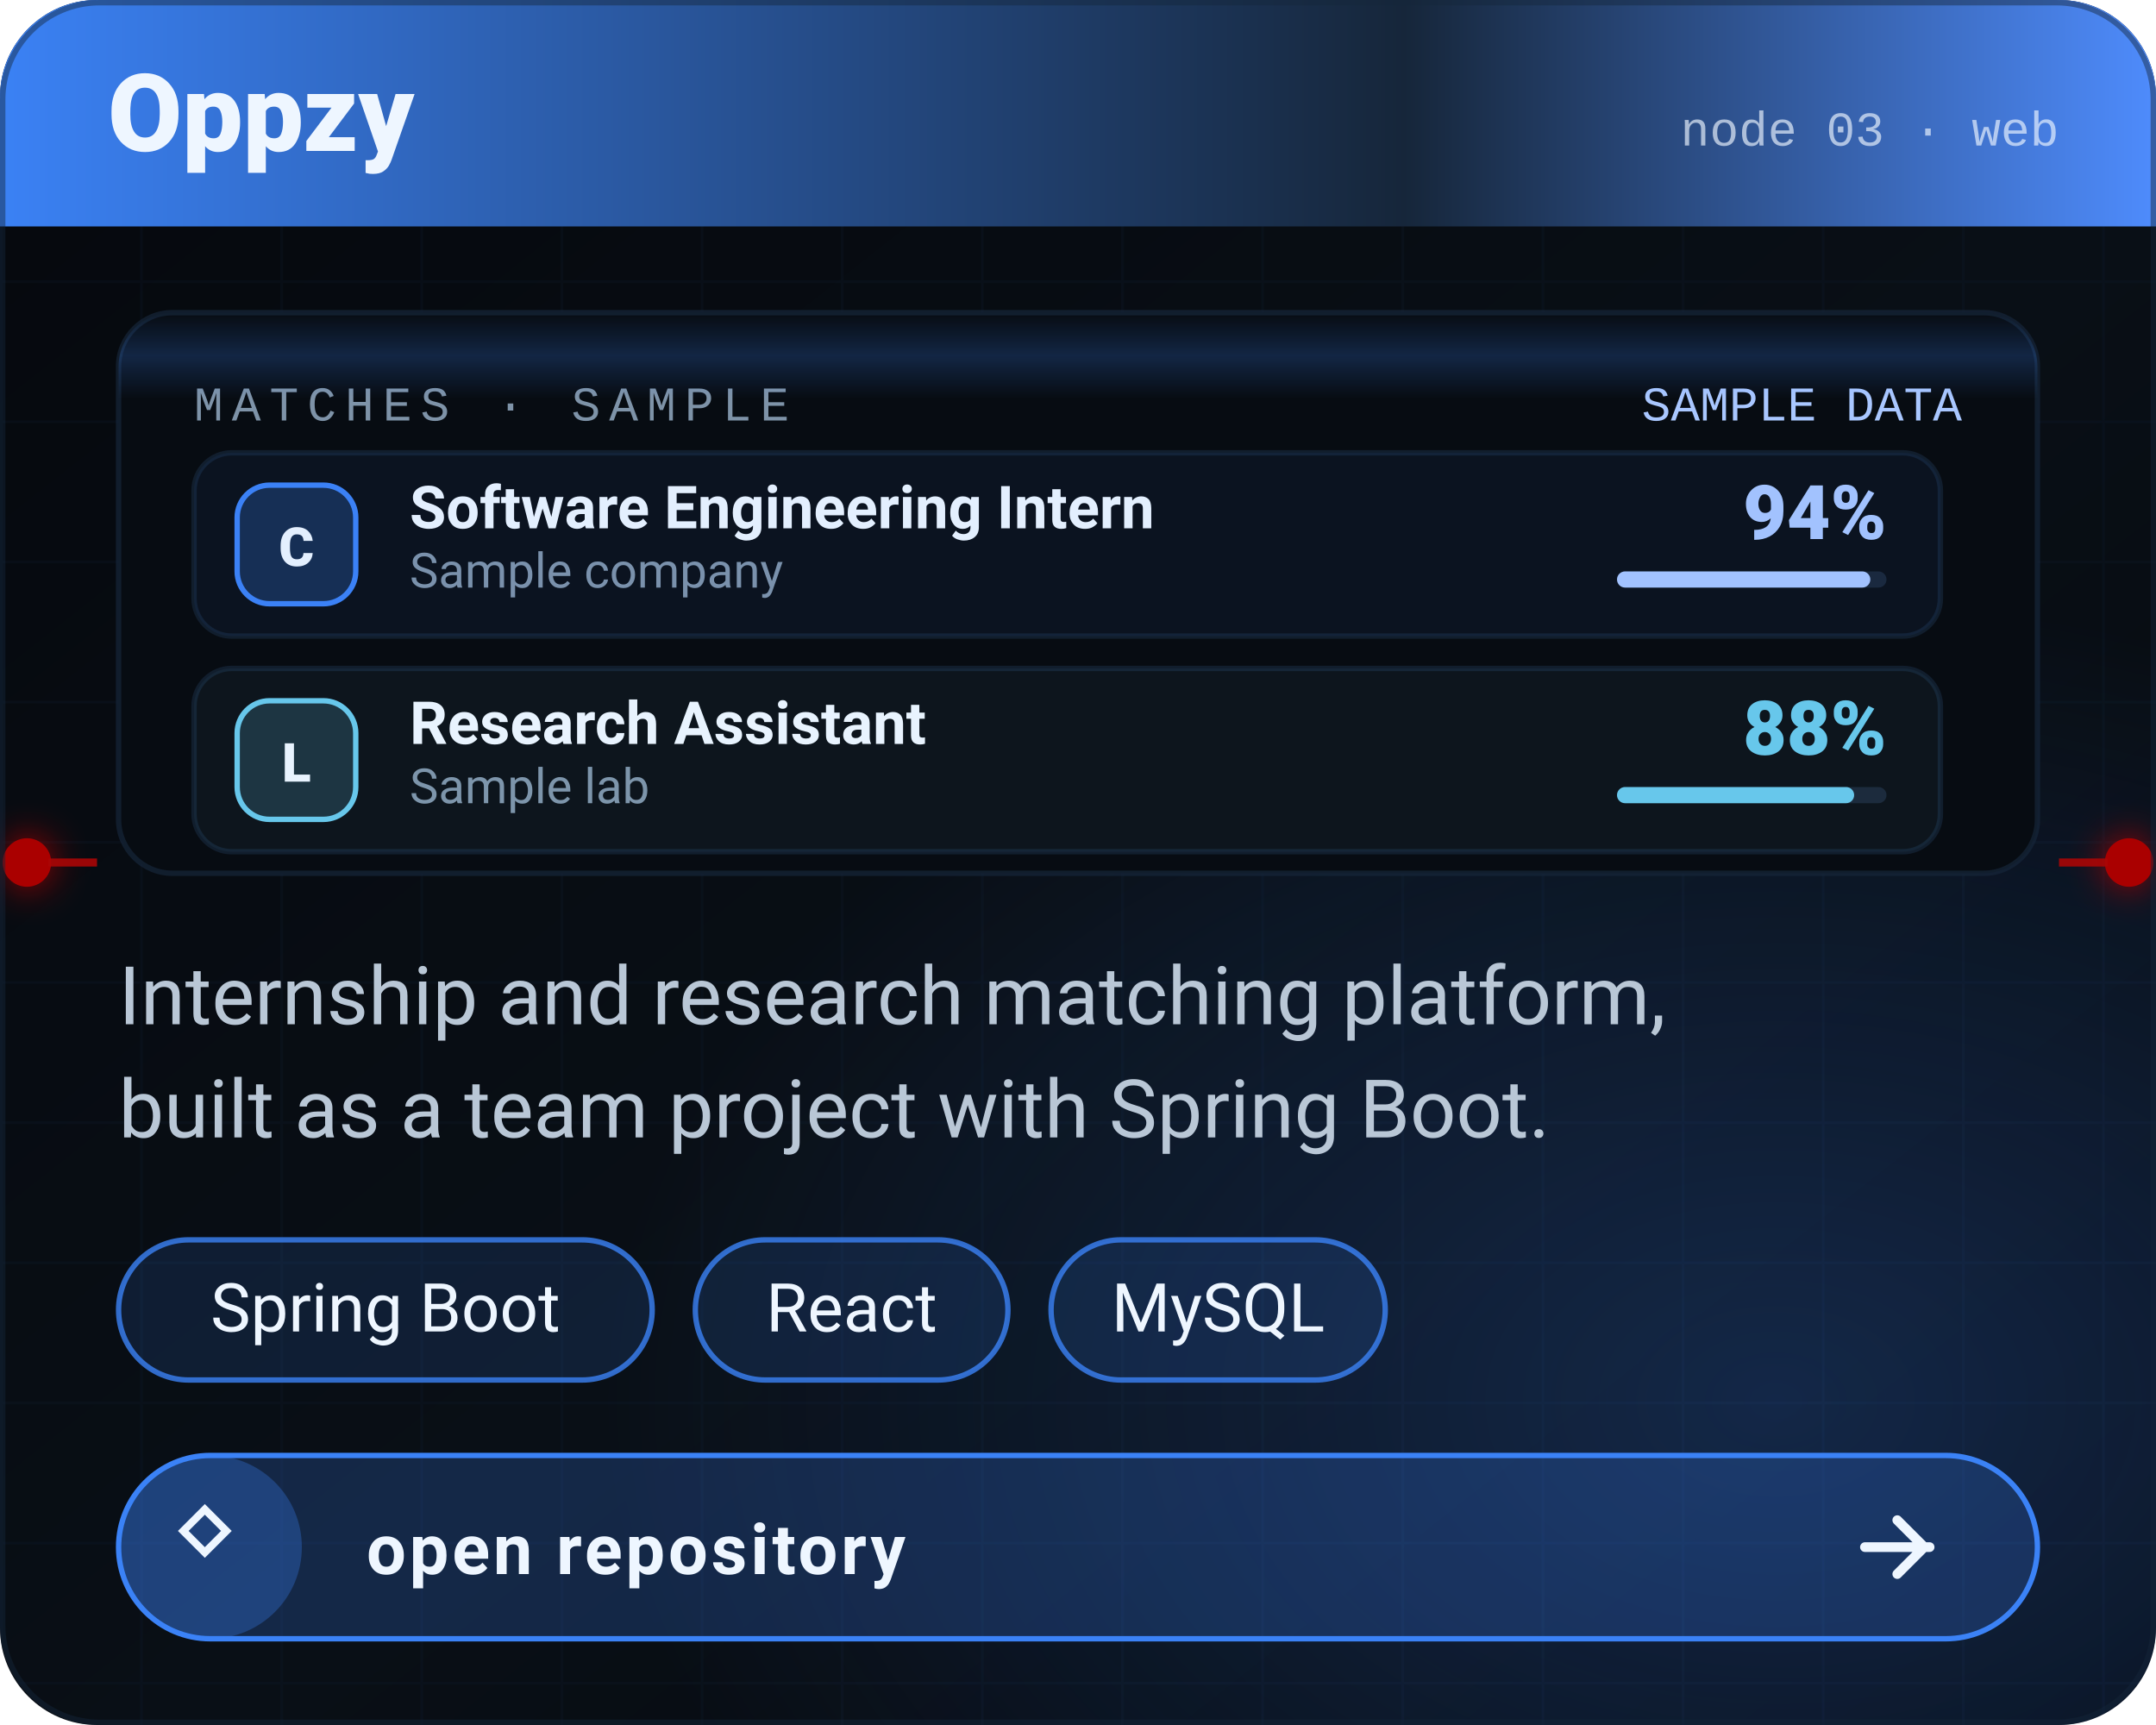
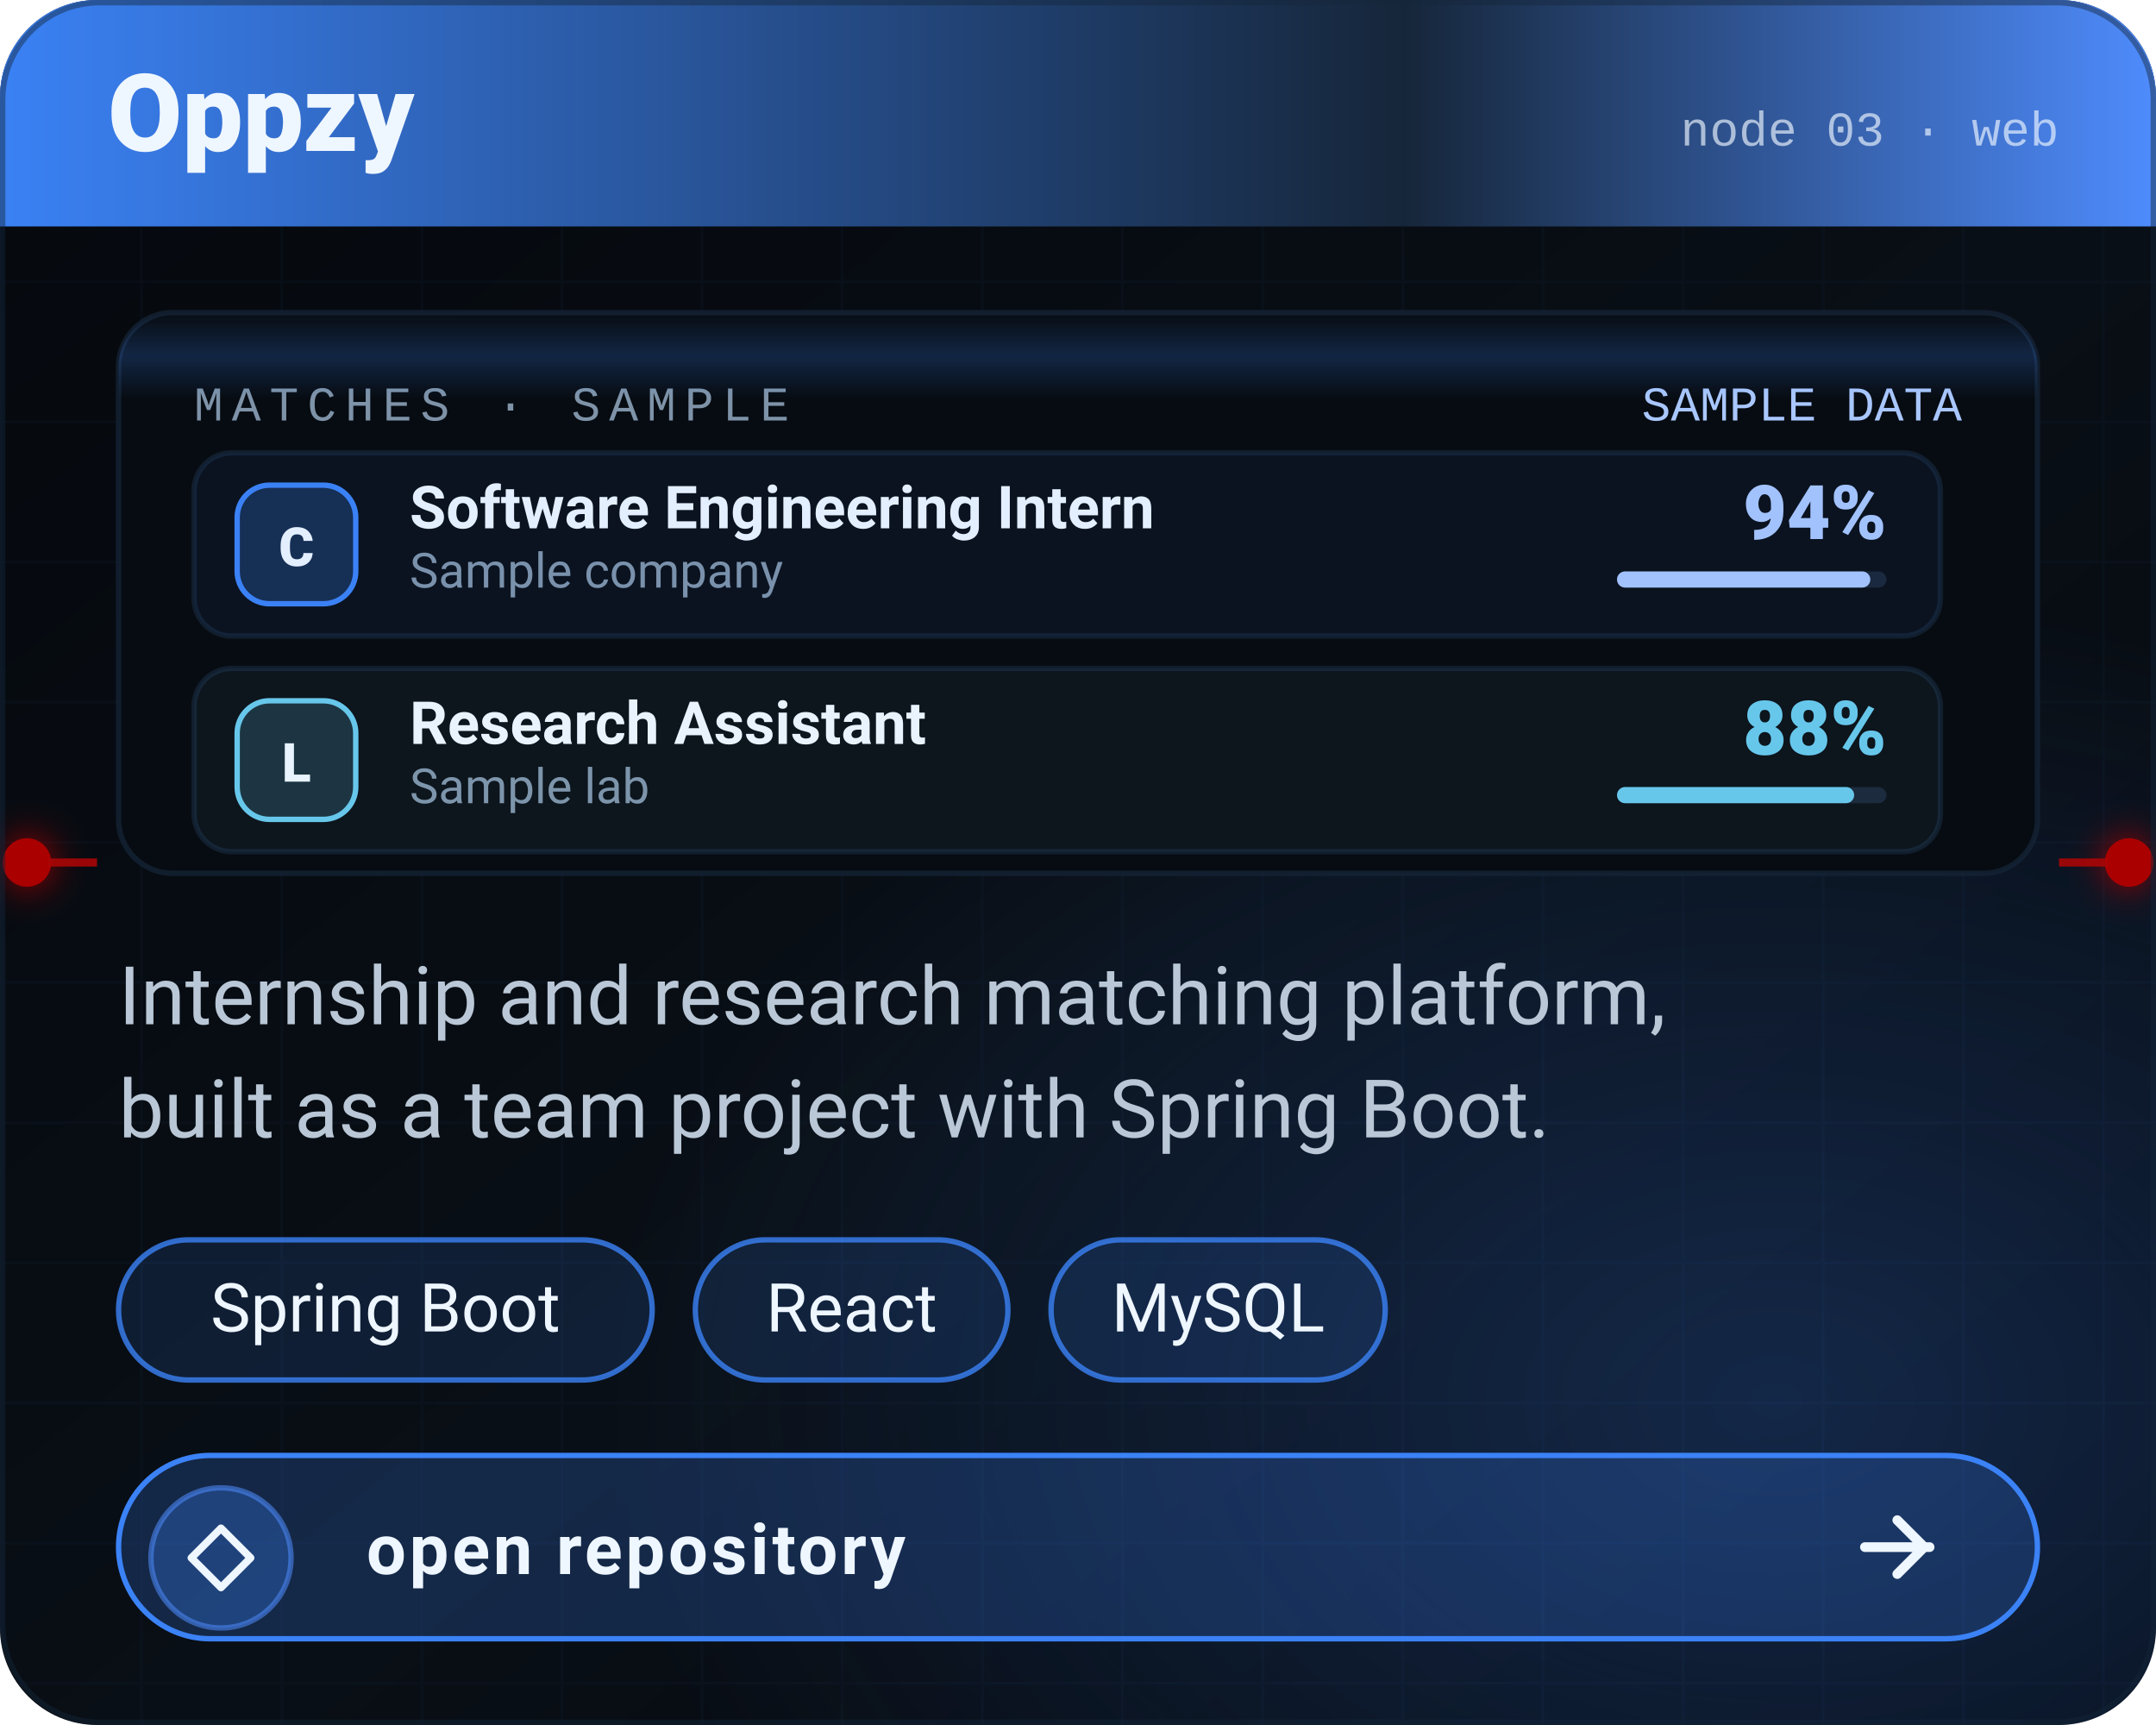
<svg xmlns="http://www.w3.org/2000/svg" viewBox="0 0 400 320" role="img" aria-label="Oppzy — internship and research matching platform built with Spring Boot, React and MySQL">
  <defs>
    <linearGradient id="bg" x1="0" y1="0" x2="1" y2="1">
      <stop offset="0" stop-color="#05080D" />
      <stop offset=".55" stop-color="#090F16" />
      <stop offset="1" stop-color="#05080D" />
    </linearGradient>
    <linearGradient id="head" x1="0" x2="1">
      <stop offset="0" stop-color="#3B82F6" />
      <stop offset=".65" stop-color="#16263A" />
      <stop offset="1" stop-color="#4F8DFF" />
    </linearGradient>
    <linearGradient id="glass" x1="0" y1="0" x2="1" y2="1">
      <stop offset="0" stop-color="#16263A" stop-opacity=".24" />
      <stop offset="1" stop-color="#67C7EB" stop-opacity=".04" />
    </linearGradient>
    <linearGradient id="shine" x1="0" x2="1">
      <stop offset="0" stop-color="#EEF6FF" stop-opacity="0" />
      <stop offset=".5" stop-color="#EEF6FF" stop-opacity=".35" />
      <stop offset="1" stop-color="#EEF6FF" stop-opacity="0" />
    </linearGradient>
    <linearGradient id="scan" x1="0" y1="0" x2="0" y2="1">
      <stop offset="0" stop-color="#3B82F6" stop-opacity="0" />
      <stop offset=".5" stop-color="#3B82F6" stop-opacity=".22" />
      <stop offset="1" stop-color="#3B82F6" stop-opacity="0" />
    </linearGradient>
    <radialGradient id="bloom">
      <stop offset="0" stop-color="#3B82F6" stop-opacity=".24" />
      <stop offset="1" stop-color="#3B82F6" stop-opacity="0" />
    </radialGradient>
    <pattern id="grid" width="26" height="26" patternUnits="userSpaceOnUse">
      <path d="M26 0H0V26" fill="none" stroke="#16263A" stroke-opacity=".18" />
    </pattern>
    <clipPath id="win">
      <rect width="400" height="320" rx="18" />
    </clipPath>
    <clipPath id="prev">
      <rect x="22" y="58" width="356" height="104" rx="10" />
    </clipPath>
    <filter id="glow" x="-80%" y="-80%" width="260%" height="260%">
      <feGaussianBlur stdDeviation="3.5" result="b" />
      <feMerge>
        <feMergeNode in="b" />
        <feMergeNode in="SourceGraphic" />
      </feMerge>
    </filter>
    <style>
.s{font-family:'Segoe UI',system-ui,-apple-system,Roboto,Helvetica,Arial,sans-serif}
.m{font-family:ui-monospace,SFMono-Regular,Menlo,Consolas,'Liberation Mono',monospace}
.pulse{animation:pulse 2.8s ease-in-out infinite}
@keyframes pulse{50%{opacity:.3}}
.p2{animation-delay:1.1s}
.arrow{animation:arrow 2.2s ease-in-out infinite}
@keyframes arrow{50%{transform:translateX(5px)}}
.slide{animation:slide 5s ease-in-out infinite}
@keyframes slide{0%,100%{transform:translateY(0)}50%{transform:translateY(-2px)}}
.shinex{animation:shinex var(--sd,4.6s) linear infinite}
@keyframes shinex{from{transform:translateX(0)}to{transform:translateX(520px)}}
.scany{animation:scany var(--sy,5.5s) ease-in-out infinite}
@keyframes scany{0%,100%{transform:translateY(0)}50%{transform:translateY(88px)}}
@media (prefers-reduced-motion:reduce){.pulse,.arrow,.slide,.shinex,.scany{animation:none!important}}
</style>
  </defs>
  <g clip-path="url(#win)">
    <rect width="400" height="320" fill="url(#bg)" />
    <rect width="400" height="320" fill="url(#grid)" />
    <ellipse cx="330" cy="260" rx="220" ry="150" fill="url(#bloom)" />
    <rect width="400" height="42" fill="url(#head)" />
    <text class="s" x="20" y="28" font-size="20" font-weight="800" fill="#EEF6FF">Oppzy</text>
    <text class="m" x="382" y="27" text-anchor="end" font-size="9" fill="#EEF6FF" fill-opacity=".66">node 03 · web</text>
    <rect class="shinex" style="--sd:5.8s" x="-120" y="0" width="120" height="42" fill="url(#shine)" opacity=".45" />
    <circle cx="5" cy="160" r="4.5" fill="#AA0505" filter="url(#glow)" />
    <circle cx="395" cy="160" r="4.5" fill="#AA0505" filter="url(#glow)" />
    <path d="M9 160h9M391 160h-9" stroke="#AA0505" stroke-width="1.5" opacity=".9" />
    <rect x="22" y="58" width="356" height="104" rx="10" fill="#070C12" stroke="#16263A" stroke-opacity=".7" />
    <g clip-path="url(#prev)">
      <text class="m" x="36" y="78" font-size="9" letter-spacing="1.6" fill="#7E93A8">MATCHES · SAMPLE</text>
      <text class="m" x="364" y="78" text-anchor="end" font-size="9" fill="#A9C7FF">SAMPLE DATA</text>
      <g class="slide">
        <rect x="36" y="84" width="324" height="34" rx="7" fill="#080D13" stroke="#16263A" stroke-opacity=".7" />
        <rect x="44" y="90" width="22" height="22" rx="6" fill="#3B82F6" fill-opacity=".25" stroke="#3B82F6" />
        <text class="s" x="55" y="105" text-anchor="middle" font-size="10" font-weight="800" fill="#EEF6FF">C</text>
        <text class="s" x="76" y="98" font-size="11" font-weight="700" fill="#EEF6FF">Software Engineering Intern</text>
        <text class="s" x="76" y="109" font-size="9" fill="#7E93A8">Sample company</text>
        <text class="s" x="350" y="100" text-anchor="end" font-size="14" font-weight="800" fill="#A9C7FF">94%</text>
        <rect x="300" y="106" width="50" height="3" rx="1.5" fill="#182434" />
        <rect x="300" y="106" width="47" height="3" rx="1.5" fill="#A9C7FF" />
      </g>
      <g class="slide" style="animation-delay:1.2s">
        <rect x="36" y="124" width="324" height="34" rx="7" fill="#080D13" stroke="#16263A" stroke-opacity=".7" />
        <rect x="44" y="130" width="22" height="22" rx="6" fill="#67C7EB" fill-opacity=".18" stroke="#67C7EB" />
        <text class="s" x="55" y="145" text-anchor="middle" font-size="10" font-weight="800" fill="#EEF6FF">L</text>
        <text class="s" x="76" y="138" font-size="11" font-weight="700" fill="#EEF6FF">Research Assistant</text>
        <text class="s" x="76" y="149" font-size="9" fill="#7E93A8">Sample lab</text>
        <text class="s" x="350" y="140" text-anchor="end" font-size="14" font-weight="800" fill="#67C7EB">88%</text>
        <rect x="300" y="146" width="50" height="3" rx="1.5" fill="#182434" />
        <rect x="300" y="146" width="44" height="3" rx="1.5" fill="#67C7EB" />
      </g>
      <rect class="pulse" x="36" y="84" width="324" height="34" rx="7" fill="#3B82F6" fill-opacity=".06" />
      <rect class="pulse p2" x="36" y="124" width="324" height="34" rx="7" fill="#67C7EB" fill-opacity=".05" />
      <rect class="scany" style="--sy:6s" x="0" y="58" width="400" height="16" fill="url(#scan)" />
    </g>
    <text class="s" x="22" y="190" font-size="15" fill="#B9C7D6">Internship and research matching platform,</text>
    <text class="s" x="22" y="211" font-size="15" fill="#B9C7D6">built as a team project with Spring Boot.</text>
    <g class="s" font-size="12.5" fill="#EEF6FF">
      <rect x="22" y="230" width="99" height="26" rx="13" fill="#3B82F6" fill-opacity=".14" stroke="#3B82F6" stroke-opacity=".8" />
      <text x="71.5" y="247" text-anchor="middle">Spring Boot</text>
      <rect x="129" y="230" width="58" height="26" rx="13" fill="#3B82F6" fill-opacity=".14" stroke="#3B82F6" stroke-opacity=".8" />
      <text x="158" y="247" text-anchor="middle">React</text>
      <rect x="195" y="230" width="62" height="26" rx="13" fill="#3B82F6" fill-opacity=".14" stroke="#3B82F6" stroke-opacity=".8" />
      <text x="226" y="247" text-anchor="middle">MySQL</text>
    </g>
    <rect x="22" y="270" width="356" height="34" rx="17" fill="#3B82F6" fill-opacity=".22" stroke="#3B82F6" />
-     <rect x="22" y="270" width="34" height="34" rx="17" fill="#3B82F6" fill-opacity=".3" />
-     <path d="M34 284l4-4 4 4-4 4z" fill="none" stroke="#EEF6FF" stroke-width="1.4" />
+     <rect x="28" y="276" width="26" height="26" rx="13" fill="#3B82F6" fill-opacity=".3" stroke="#4F8DFF" stroke-opacity=".55" />
+     <path d="M41 283.5l5.5 5.5-5.5 5.5-5.5-5.5z" fill="none" stroke="#EEF6FF" stroke-width="1.4" stroke-linejoin="round" />
    <text class="s" x="68" y="292" font-size="13" font-weight="700" letter-spacing=".6" fill="#EEF6FF">open repository</text>
    <g class="arrow">
      <path d="M346 287h12M352 282l5 5-5 5" fill="none" stroke="#EEF6FF" stroke-width="1.8" stroke-linecap="round" />
    </g>
  </g>
  <rect x=".5" y=".5" width="399" height="319" rx="18" fill="none" stroke="#16263A" stroke-opacity=".45" />
</svg>
